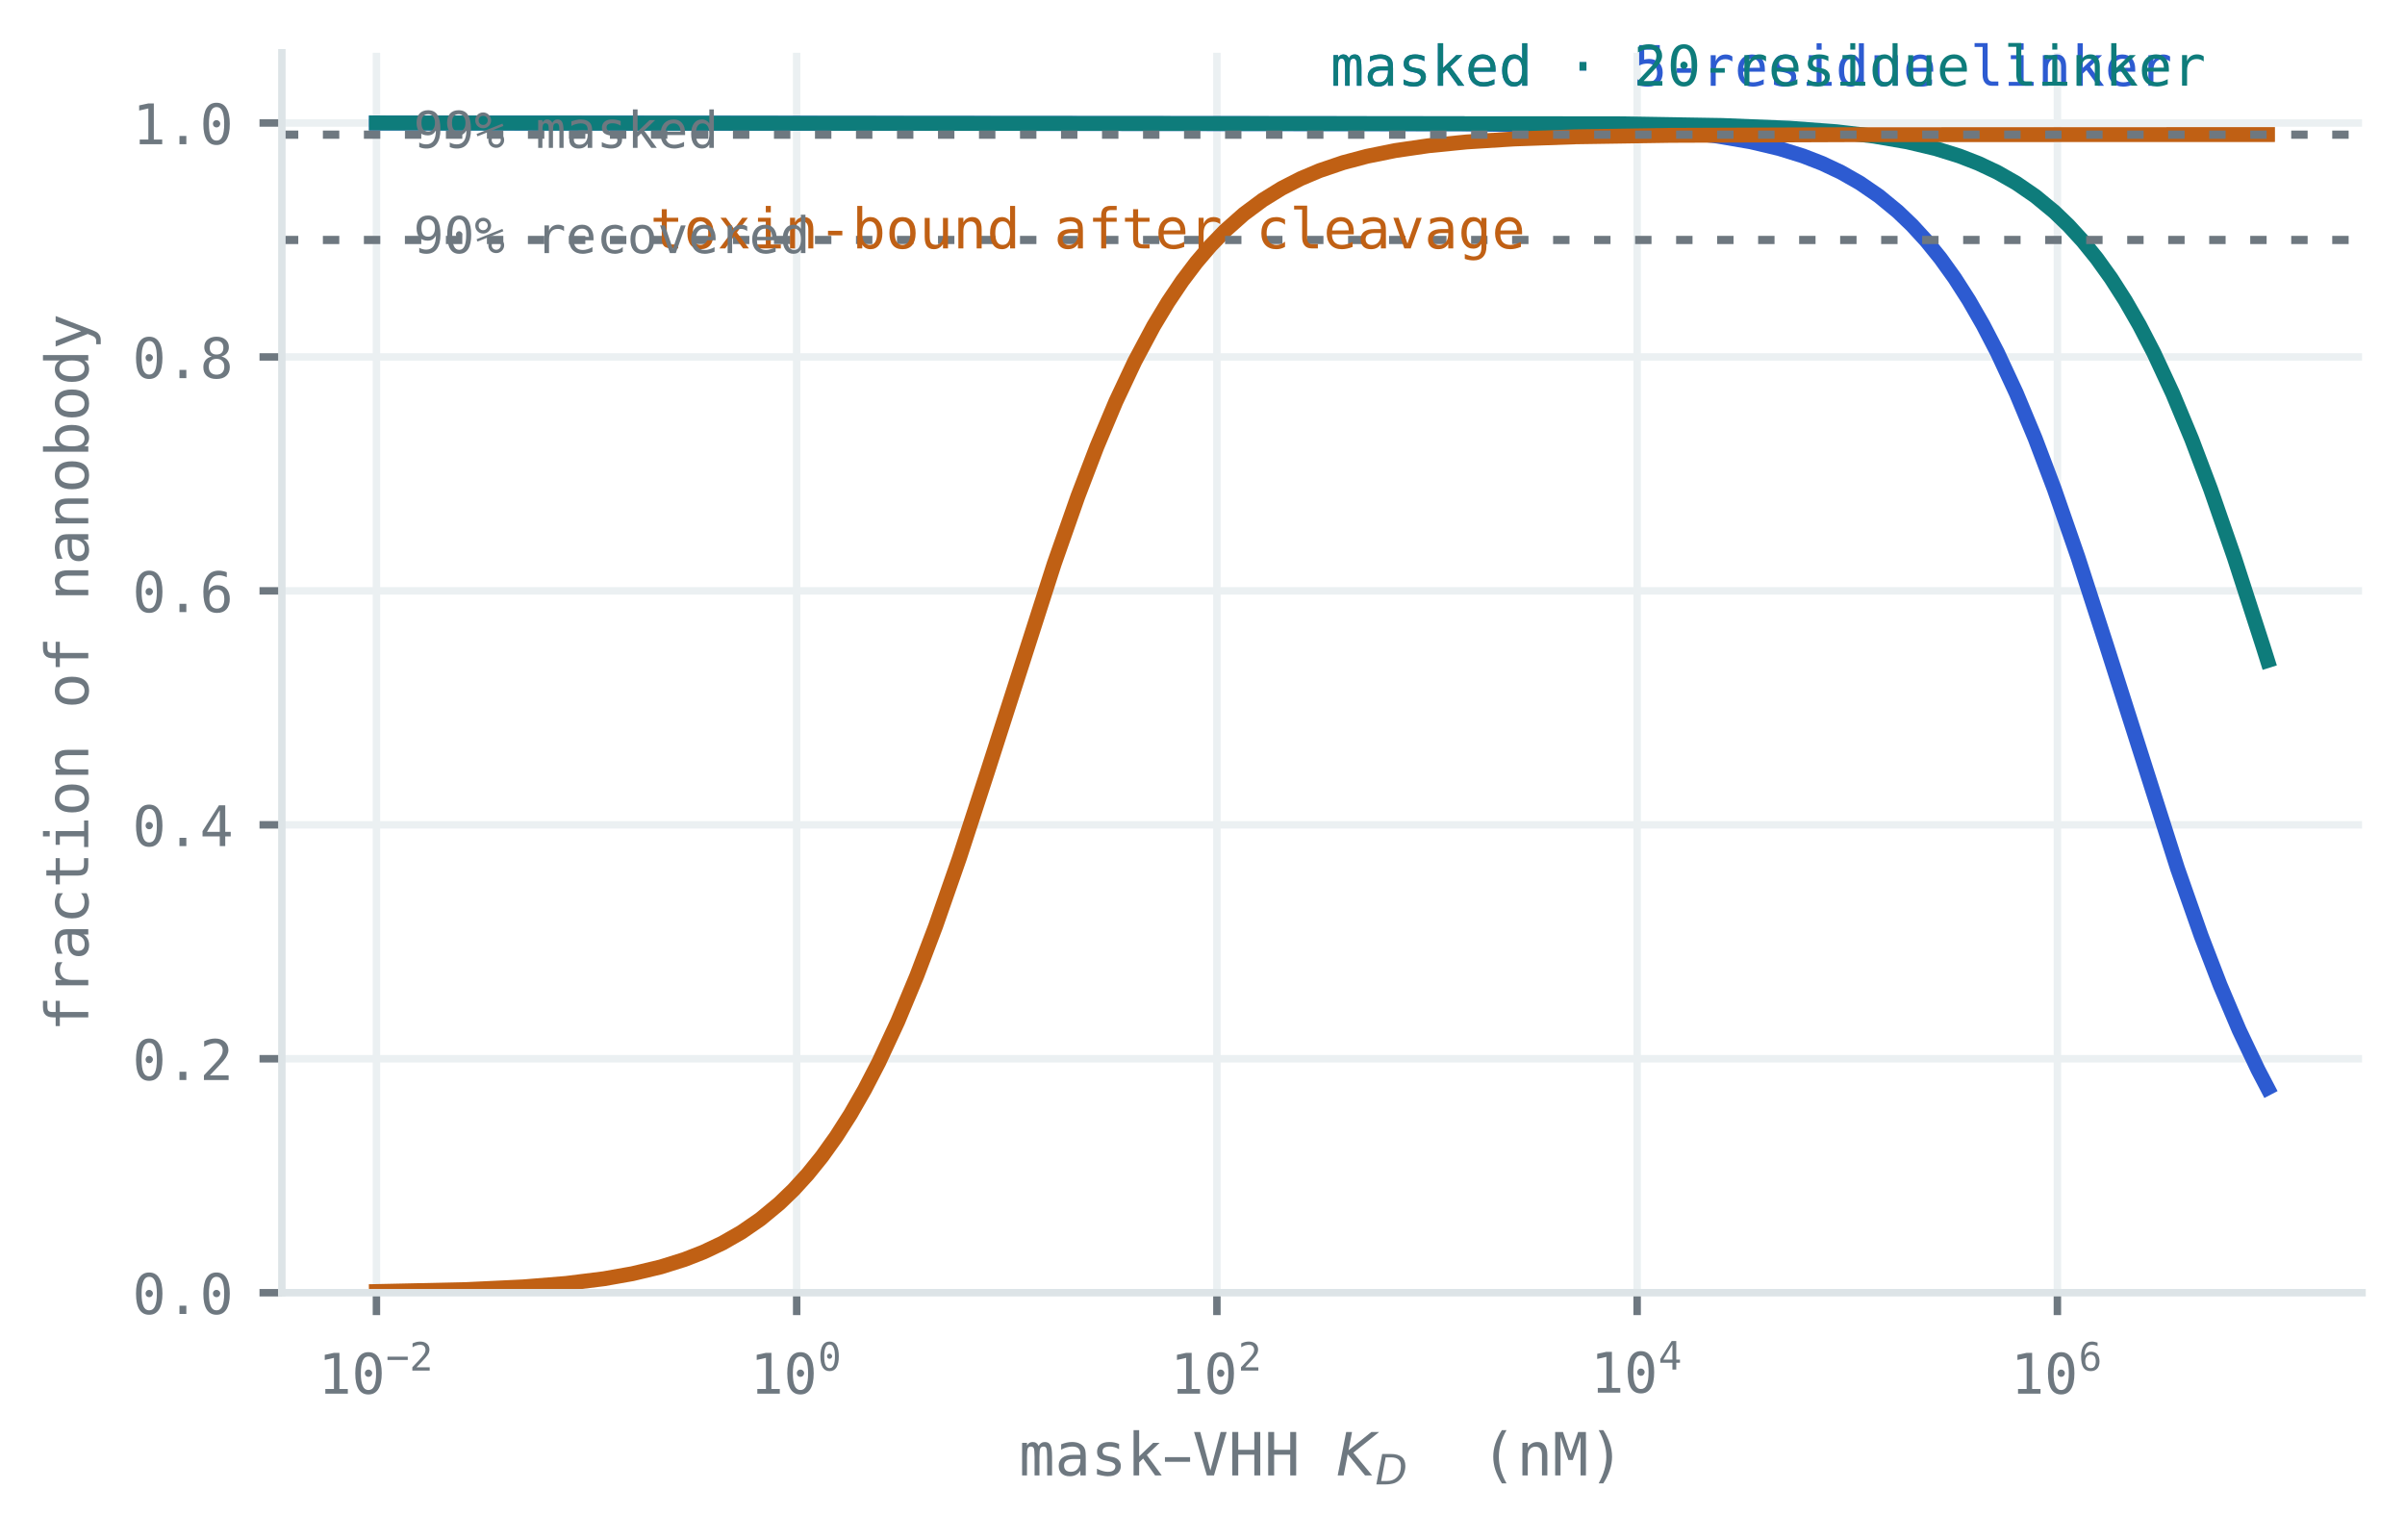
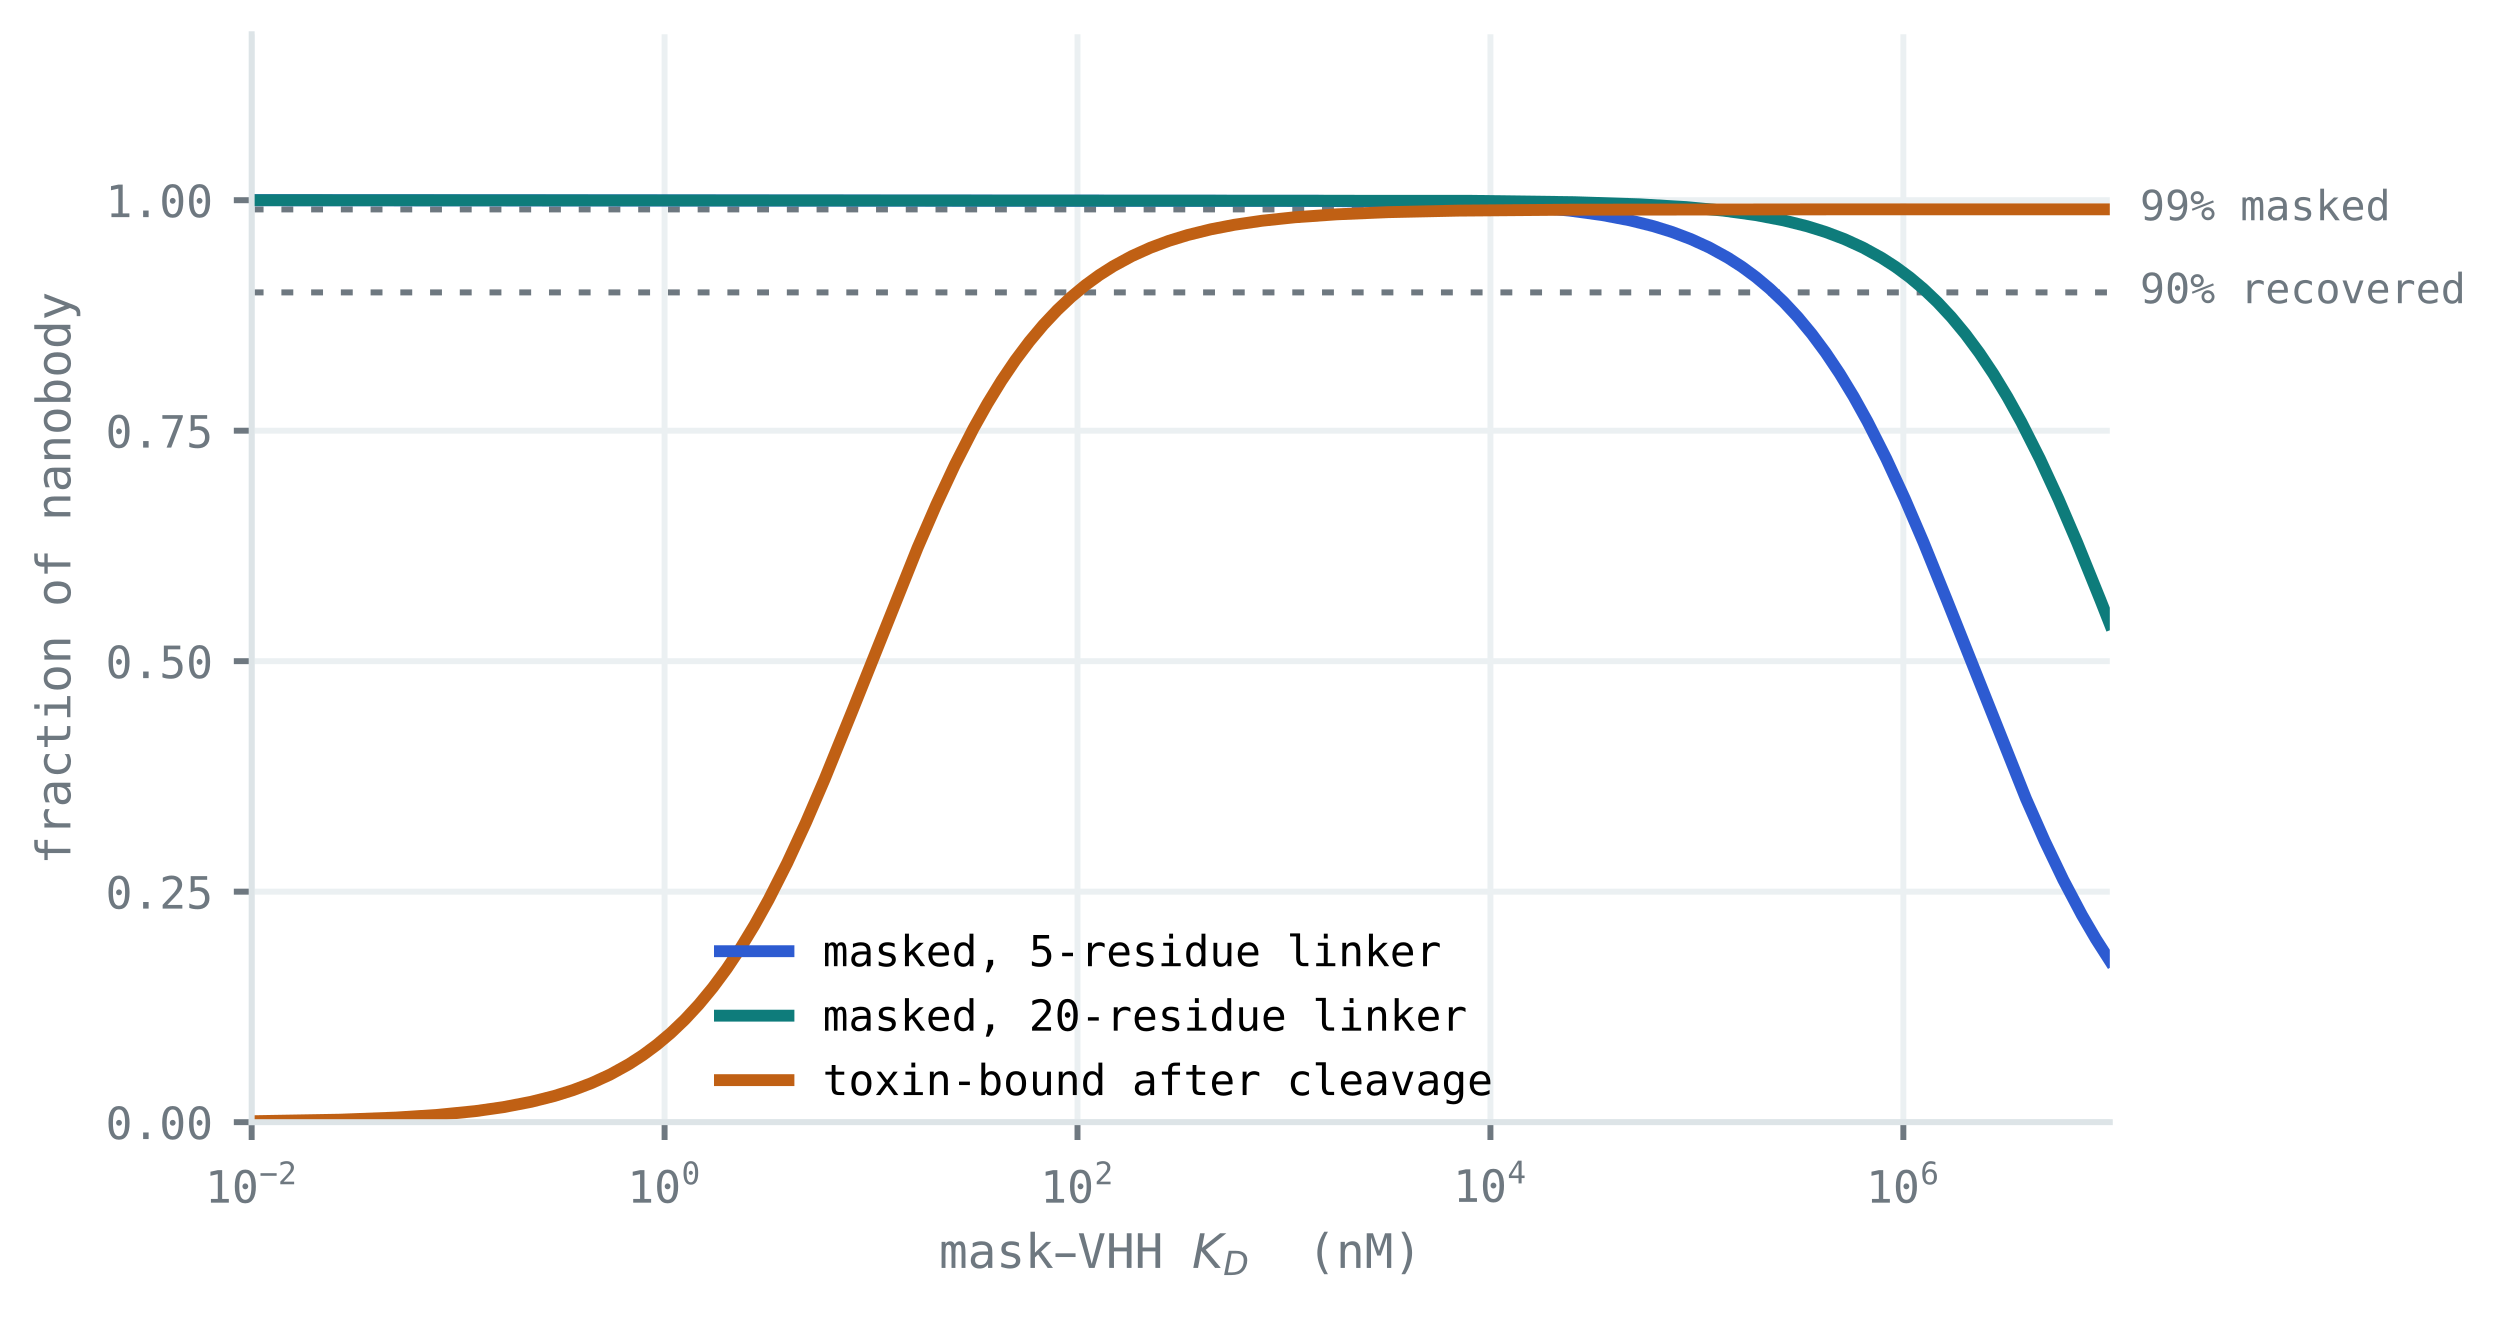
- <svg xmlns="http://www.w3.org/2000/svg" xmlns:xlink="http://www.w3.org/1999/xlink" width="322.566pt" height="206.515pt" viewBox="0 0 322.566 206.515" version="1.1">
+ <svg xmlns="http://www.w3.org/2000/svg" xmlns:xlink="http://www.w3.org/1999/xlink" width="420.42pt" height="221.826pt" viewBox="0 0 420.42 221.826" version="1.1">
  <defs>
    <style type="text/css">*{stroke-linejoin: round; stroke-linecap: butt}</style>
  </defs>
  <g id="figure_1">
    <g id="patch_1">
-       <path d="M 0 206.515  L 322.566 206.515  L 322.566 0  L 0 0  L 0 206.515  z " style="fill: none" />
+       <path d="M 0 221.826  L 420.42 221.826  L 420.42 0  L 0 0  L 0 221.826  z " style="fill: none" />
    </g>
    <g id="axes_1">
      <g id="patch_2">
-         <path d="M 37.806 173.401  L 316.806 173.401  L 316.806 7.081  L 37.806 7.081  L 37.806 173.401  z " style="fill: none" />
+         <path d="M 42.322 188.712  L 354.802 188.712  L 354.802 5.76  L 42.322 5.76  L 42.322 188.712  z " style="fill: none" />
+       </g>
+       <g id="line2d_1">
+         <path d="M 42.322 35.218  L 354.802 35.218  " clip-path="url(#pa93731bda7)" style="fill: none; stroke-dasharray: 2,3; stroke-dashoffset: 0; stroke: #6e7880" />
+       </g>
+       <g id="line2d_2">
+         <path d="M 42.322 49.172  L 354.802 49.172  " clip-path="url(#pa93731bda7)" style="fill: none; stroke-dasharray: 2,3; stroke-dashoffset: 0; stroke: #6e7880" />
      </g>
      <g id="matplotlib.axis_1">
        <g id="xtick_1">
-           <g id="line2d_1">
-             <path d="M 50.488 173.401  L 50.488 7.081  " clip-path="url(#p55c2291922)" style="fill: none; stroke: #ebf0f2; stroke-linecap: square" />
-           </g>
-           <g id="line2d_2">
+           <g id="line2d_3">
+             <path d="M 42.322 188.712  L 42.322 5.76  " clip-path="url(#pa93731bda7)" style="fill: none; stroke: #ebf0f2; stroke-linecap: square" />
+           </g>
+           <g id="line2d_4">
            <defs>
-               <path id="mf1ded464c3" d="M 0 0  L 0 3  " style="stroke: #6e7880" />
+               <path id="m8f3e3f9f99" d="M 0 0  L 0 3  " style="stroke: #6e7880" />
            </defs>
            <g>
-               <use xlink:href="#mf1ded464c3" x="50.488" y="173.401" style="fill: #6e7880; stroke: #6e7880" />
+               <use xlink:href="#m8f3e3f9f99" x="42.322" y="188.712" style="fill: #6e7880; stroke: #6e7880" />
            </g>
          </g>
          <g id="text_1">
-             <g style="fill: #6e7880" transform="translate(42.65065 186.951)">
+             <g style="fill: #6e7880" transform="translate(34.48406 202.262)">
              <text>
                <tspan x="0" y="-0.009" style="font-size: 7.5px; font-family: 'DejaVu Sans Mono'; fill: #6e7880">1</tspan>
                <tspan x="4.515" y="-0.009" style="font-size: 7.5px; font-family: 'DejaVu Sans Mono'; fill: #6e7880">0</tspan>
                <tspan x="9.103" y="-3.106" style="font-size: 5.25px; font-family: 'DejaVu Sans Mono'; fill: #6e7880">−</tspan>
                <tspan x="12.263" y="-3.106" style="font-size: 5.25px; font-family: 'DejaVu Sans Mono'; fill: #6e7880">2</tspan>
              </text>
            </g>
          </g>
        </g>
        <g id="xtick_2">
-           <g id="line2d_3">
-             <path d="M 106.852 173.401  L 106.852 7.081  " clip-path="url(#p55c2291922)" style="fill: none; stroke: #ebf0f2; stroke-linecap: square" />
-           </g>
-           <g id="line2d_4">
-             <g>
-               <use xlink:href="#mf1ded464c3" x="106.852" y="173.401" style="fill: #6e7880; stroke: #6e7880" />
+           <g id="line2d_5">
+             <path d="M 111.762 188.712  L 111.762 5.76  " clip-path="url(#pa93731bda7)" style="fill: none; stroke: #ebf0f2; stroke-linecap: square" />
+           </g>
+           <g id="line2d_6">
+             <g>
+               <use xlink:href="#m8f3e3f9f99" x="111.762" y="188.712" style="fill: #6e7880; stroke: #6e7880" />
            </g>
          </g>
          <g id="text_2">
-             <g style="fill: #6e7880" transform="translate(100.5893 186.951)">
+             <g style="fill: #6e7880" transform="translate(105.4991 202.262)">
              <text>
                <tspan x="0" y="-0.009" style="font-size: 7.5px; font-family: 'DejaVu Sans Mono'; fill: #6e7880">1</tspan>
                <tspan x="4.515" y="-0.009" style="font-size: 7.5px; font-family: 'DejaVu Sans Mono'; fill: #6e7880">0</tspan>
                <tspan x="9.103" y="-3.106" style="font-size: 5.25px; font-family: 'DejaVu Sans Mono'; fill: #6e7880">0</tspan>
              </text>
            </g>
          </g>
        </g>
        <g id="xtick_3">
-           <g id="line2d_5">
-             <path d="M 163.215 173.401  L 163.215 7.081  " clip-path="url(#p55c2291922)" style="fill: none; stroke: #ebf0f2; stroke-linecap: square" />
-           </g>
-           <g id="line2d_6">
-             <g>
-               <use xlink:href="#mf1ded464c3" x="163.215" y="173.401" style="fill: #6e7880; stroke: #6e7880" />
+           <g id="line2d_7">
+             <path d="M 181.202 188.712  L 181.202 5.76  " clip-path="url(#pa93731bda7)" style="fill: none; stroke: #ebf0f2; stroke-linecap: square" />
+           </g>
+           <g id="line2d_8">
+             <g>
+               <use xlink:href="#m8f3e3f9f99" x="181.202" y="188.712" style="fill: #6e7880; stroke: #6e7880" />
            </g>
          </g>
          <g id="text_3">
-             <g style="fill: #6e7880" transform="translate(156.9529 186.951)">
+             <g style="fill: #6e7880" transform="translate(174.9391 202.262)">
              <text>
                <tspan x="0" y="-0.009" style="font-size: 7.5px; font-family: 'DejaVu Sans Mono'; fill: #6e7880">1</tspan>
                <tspan x="4.515" y="-0.009" style="font-size: 7.5px; font-family: 'DejaVu Sans Mono'; fill: #6e7880">0</tspan>
                <tspan x="9.103" y="-3.106" style="font-size: 5.25px; font-family: 'DejaVu Sans Mono'; fill: #6e7880">2</tspan>
              </text>
            </g>
          </g>
        </g>
        <g id="xtick_4">
-           <g id="line2d_7">
-             <path d="M 219.579 173.401  L 219.579 7.081  " clip-path="url(#p55c2291922)" style="fill: none; stroke: #ebf0f2; stroke-linecap: square" />
-           </g>
-           <g id="line2d_8">
-             <g>
-               <use xlink:href="#mf1ded464c3" x="219.579" y="173.401" style="fill: #6e7880; stroke: #6e7880" />
+           <g id="line2d_9">
+             <path d="M 250.642 188.712  L 250.642 5.76  " clip-path="url(#pa93731bda7)" style="fill: none; stroke: #ebf0f2; stroke-linecap: square" />
+           </g>
+           <g id="line2d_10">
+             <g>
+               <use xlink:href="#m8f3e3f9f99" x="250.642" y="188.712" style="fill: #6e7880; stroke: #6e7880" />
            </g>
          </g>
          <g id="text_4">
-             <g style="fill: #6e7880" transform="translate(213.3166 186.876)">
+             <g style="fill: #6e7880" transform="translate(244.3791 202.187)">
              <text>
                <tspan x="0" y="-0.074" style="font-size: 7.5px; font-family: 'DejaVu Sans Mono'; fill: #6e7880">1</tspan>
                <tspan x="4.515" y="-0.074" style="font-size: 7.5px; font-family: 'DejaVu Sans Mono'; fill: #6e7880">0</tspan>
                <tspan x="9.103" y="-3.172" style="font-size: 5.25px; font-family: 'DejaVu Sans Mono'; fill: #6e7880">4</tspan>
              </text>
            </g>
          </g>
        </g>
        <g id="xtick_5">
-           <g id="line2d_9">
-             <path d="M 275.943 173.401  L 275.943 7.081  " clip-path="url(#p55c2291922)" style="fill: none; stroke: #ebf0f2; stroke-linecap: square" />
-           </g>
-           <g id="line2d_10">
-             <g>
-               <use xlink:href="#mf1ded464c3" x="275.943" y="173.401" style="fill: #6e7880; stroke: #6e7880" />
+           <g id="line2d_11">
+             <path d="M 320.082 188.712  L 320.082 5.76  " clip-path="url(#pa93731bda7)" style="fill: none; stroke: #ebf0f2; stroke-linecap: square" />
+           </g>
+           <g id="line2d_12">
+             <g>
+               <use xlink:href="#m8f3e3f9f99" x="320.082" y="188.712" style="fill: #6e7880; stroke: #6e7880" />
            </g>
          </g>
          <g id="text_5">
-             <g style="fill: #6e7880" transform="translate(269.6802 186.951)">
+             <g style="fill: #6e7880" transform="translate(313.8191 202.262)">
              <text>
                <tspan x="0" y="-0.009" style="font-size: 7.5px; font-family: 'DejaVu Sans Mono'; fill: #6e7880">1</tspan>
                <tspan x="4.515" y="-0.009" style="font-size: 7.5px; font-family: 'DejaVu Sans Mono'; fill: #6e7880">0</tspan>
                <tspan x="9.103" y="-3.106" style="font-size: 5.25px; font-family: 'DejaVu Sans Mono'; fill: #6e7880">6</tspan>
              </text>
            </g>
          </g>
        </g>
        <g id="text_6">
-           <g style="fill: #6e7880" transform="translate(136.6663 198.8328)">
+           <g style="fill: #6e7880" transform="translate(157.9216 214.1438)">
            <text>
              <tspan x="0" y="-0.922" style="font-size: 8px; font-family: 'DejaVu Sans Mono'; fill: #6e7880">m</tspan>
              <tspan x="4.816" y="-0.922" style="font-size: 8px; font-family: 'DejaVu Sans Mono'; fill: #6e7880">a</tspan>
              <tspan x="9.633" y="-0.922" style="font-size: 8px; font-family: 'DejaVu Sans Mono'; fill: #6e7880">s</tspan>
              <tspan x="14.449" y="-0.922" style="font-size: 8px; font-family: 'DejaVu Sans Mono'; fill: #6e7880">k</tspan>
              <tspan x="23.266" y="-0.922" style="font-size: 8px; font-family: 'DejaVu Sans Mono'; fill: #6e7880">V</tspan>
              <tspan x="28.082" y="-0.922" style="font-size: 8px; font-family: 'DejaVu Sans Mono'; fill: #6e7880">H</tspan>
              <tspan x="32.898" y="-0.922" style="font-size: 8px; font-family: 'DejaVu Sans Mono'; fill: #6e7880">H</tspan>
              <tspan x="37.715" y="-0.922" style="font-size: 8px; font-family: 'DejaVu Sans Mono'; fill: #6e7880"> </tspan>
              <tspan x="52.308" y="-0.922" style="font-size: 8px; font-family: 'DejaVu Sans Mono'; fill: #6e7880"> </tspan>
              <tspan x="57.125" y="-0.922" style="font-size: 8px; font-family: 'DejaVu Sans Mono'; fill: #6e7880"> </tspan>
              <tspan x="61.941" y="-0.922" style="font-size: 8px; font-family: 'DejaVu Sans Mono'; fill: #6e7880">(</tspan>
              <tspan x="66.757" y="-0.922" style="font-size: 8px; font-family: 'DejaVu Sans Mono'; fill: #6e7880">n</tspan>
              <tspan x="71.574" y="-0.922" style="font-size: 8px; font-family: 'DejaVu Sans Mono'; fill: #6e7880">M</tspan>
              <tspan x="76.39" y="-0.922" style="font-size: 8px; font-family: 'DejaVu Sans Mono'; fill: #6e7880">)</tspan>
              <tspan x="19.266" y="-0.922" style="font-size: 8px; font-family: 'DejaVu Sans Display'; fill: #6e7880">–</tspan>
              <tspan x="42.531" y="-0.922" style="font-style: oblique; font-size: 8px; font-family: 'DejaVu Sans'; fill: #6e7880">K</tspan>
              <tspan x="47.777" y="0.278" style="font-style: oblique; font-size: 5.6px; font-family: 'DejaVu Sans'; fill: #6e7880">D</tspan>
            </text>
          </g>
        </g>
      </g>
      <g id="matplotlib.axis_2">
        <g id="ytick_1">
-           <g id="line2d_11">
-             <path d="M 37.806 173.401  L 316.806 173.401  " clip-path="url(#p55c2291922)" style="fill: none; stroke: #ebf0f2; stroke-linecap: square" />
-           </g>
-           <g id="line2d_12">
+           <g id="line2d_13">
+             <path d="M 42.322 188.712  L 354.802 188.712  " clip-path="url(#pa93731bda7)" style="fill: none; stroke: #ebf0f2; stroke-linecap: square" />
+           </g>
+           <g id="line2d_14">
            <defs>
-               <path id="m0d5bab17bb" d="M 0 0  L -3 0  " style="stroke: #6e7880" />
+               <path id="m469789466c" d="M 0 0  L -3 0  " style="stroke: #6e7880" />
            </defs>
            <g>
-               <use xlink:href="#m0d5bab17bb" x="37.806" y="173.401" style="fill: #6e7880; stroke: #6e7880" />
+               <use xlink:href="#m469789466c" x="42.322" y="188.712" style="fill: #6e7880; stroke: #6e7880" />
            </g>
          </g>
          <g id="text_7">
-             <text style="font-size: 7.5px; font-family: 'DejaVu Sans Mono', 'SF Mono', 'Menlo', 'Consolas', 'Bitstream Vera Sans Mono', 'Computer Modern Typewriter', 'Andale Mono', 'Nimbus Mono L', 'Courier New', 'Courier', 'Fixed', 'Terminal', monospace; text-anchor: end; fill: #6e7880" x="31.306" y="176.25" transform="rotate(-0 31.30633 176.2501)">0.0</text>
+             <text style="font-size: 7.5px; font-family: 'DejaVu Sans Mono', 'SF Mono', 'Menlo', 'Consolas', 'Bitstream Vera Sans Mono', 'Computer Modern Typewriter', 'Andale Mono', 'Nimbus Mono L', 'Courier New', 'Courier', 'Fixed', 'Terminal', monospace; text-anchor: end; fill: #6e7880" x="35.822" y="191.561" transform="rotate(-0 35.82156 191.5611)">0.00</text>
          </g>
        </g>
        <g id="ytick_2">
-           <g id="line2d_13">
-             <path d="M 37.806 142.02  L 316.806 142.02  " clip-path="url(#p55c2291922)" style="fill: none; stroke: #ebf0f2; stroke-linecap: square" />
-           </g>
-           <g id="line2d_14">
-             <g>
-               <use xlink:href="#m0d5bab17bb" x="37.806" y="142.02" style="fill: #6e7880; stroke: #6e7880" />
+           <g id="line2d_15">
+             <path d="M 42.322 149.951  L 354.802 149.951  " clip-path="url(#pa93731bda7)" style="fill: none; stroke: #ebf0f2; stroke-linecap: square" />
+           </g>
+           <g id="line2d_16">
+             <g>
+               <use xlink:href="#m469789466c" x="42.322" y="149.951" style="fill: #6e7880; stroke: #6e7880" />
            </g>
          </g>
          <g id="text_8">
-             <text style="font-size: 7.5px; font-family: 'DejaVu Sans Mono', 'SF Mono', 'Menlo', 'Consolas', 'Bitstream Vera Sans Mono', 'Computer Modern Typewriter', 'Andale Mono', 'Nimbus Mono L', 'Courier New', 'Courier', 'Fixed', 'Terminal', monospace; text-anchor: end; fill: #6e7880" x="31.306" y="144.869" transform="rotate(-0 31.30633 144.869)">0.2</text>
+             <text style="font-size: 7.5px; font-family: 'DejaVu Sans Mono', 'SF Mono', 'Menlo', 'Consolas', 'Bitstream Vera Sans Mono', 'Computer Modern Typewriter', 'Andale Mono', 'Nimbus Mono L', 'Courier New', 'Courier', 'Fixed', 'Terminal', monospace; text-anchor: end; fill: #6e7880" x="35.822" y="152.8" transform="rotate(-0 35.82156 152.8001)">0.25</text>
          </g>
        </g>
        <g id="ytick_3">
-           <g id="line2d_15">
-             <path d="M 37.806 110.639  L 316.806 110.639  " clip-path="url(#p55c2291922)" style="fill: none; stroke: #ebf0f2; stroke-linecap: square" />
-           </g>
-           <g id="line2d_16">
-             <g>
-               <use xlink:href="#m0d5bab17bb" x="37.806" y="110.639" style="fill: #6e7880; stroke: #6e7880" />
+           <g id="line2d_17">
+             <path d="M 42.322 111.19  L 354.802 111.19  " clip-path="url(#pa93731bda7)" style="fill: none; stroke: #ebf0f2; stroke-linecap: square" />
+           </g>
+           <g id="line2d_18">
+             <g>
+               <use xlink:href="#m469789466c" x="42.322" y="111.19" style="fill: #6e7880; stroke: #6e7880" />
            </g>
          </g>
          <g id="text_9">
-             <text style="font-size: 7.5px; font-family: 'DejaVu Sans Mono', 'SF Mono', 'Menlo', 'Consolas', 'Bitstream Vera Sans Mono', 'Computer Modern Typewriter', 'Andale Mono', 'Nimbus Mono L', 'Courier New', 'Courier', 'Fixed', 'Terminal', monospace; text-anchor: end; fill: #6e7880" x="31.306" y="113.488" transform="rotate(-0 31.30633 113.4878)">0.4</text>
+             <text style="font-size: 7.5px; font-family: 'DejaVu Sans Mono', 'SF Mono', 'Menlo', 'Consolas', 'Bitstream Vera Sans Mono', 'Computer Modern Typewriter', 'Andale Mono', 'Nimbus Mono L', 'Courier New', 'Courier', 'Fixed', 'Terminal', monospace; text-anchor: end; fill: #6e7880" x="35.822" y="114.039" transform="rotate(-0 35.82156 114.0391)">0.50</text>
          </g>
        </g>
        <g id="ytick_4">
-           <g id="line2d_17">
-             <path d="M 37.806 79.258  L 316.806 79.258  " clip-path="url(#p55c2291922)" style="fill: none; stroke: #ebf0f2; stroke-linecap: square" />
-           </g>
-           <g id="line2d_18">
-             <g>
-               <use xlink:href="#m0d5bab17bb" x="37.806" y="79.258" style="fill: #6e7880; stroke: #6e7880" />
+           <g id="line2d_19">
+             <path d="M 42.322 72.429  L 354.802 72.429  " clip-path="url(#pa93731bda7)" style="fill: none; stroke: #ebf0f2; stroke-linecap: square" />
+           </g>
+           <g id="line2d_20">
+             <g>
+               <use xlink:href="#m469789466c" x="42.322" y="72.429" style="fill: #6e7880; stroke: #6e7880" />
            </g>
          </g>
          <g id="text_10">
-             <text style="font-size: 7.5px; font-family: 'DejaVu Sans Mono', 'SF Mono', 'Menlo', 'Consolas', 'Bitstream Vera Sans Mono', 'Computer Modern Typewriter', 'Andale Mono', 'Nimbus Mono L', 'Courier New', 'Courier', 'Fixed', 'Terminal', monospace; text-anchor: end; fill: #6e7880" x="31.306" y="82.107" transform="rotate(-0 31.30633 82.10672)">0.6</text>
+             <text style="font-size: 7.5px; font-family: 'DejaVu Sans Mono', 'SF Mono', 'Menlo', 'Consolas', 'Bitstream Vera Sans Mono', 'Computer Modern Typewriter', 'Andale Mono', 'Nimbus Mono L', 'Courier New', 'Courier', 'Fixed', 'Terminal', monospace; text-anchor: end; fill: #6e7880" x="35.822" y="75.278" transform="rotate(-0 35.82156 75.27807)">0.75</text>
          </g>
        </g>
        <g id="ytick_5">
-           <g id="line2d_19">
-             <path d="M 37.806 47.876  L 316.806 47.876  " clip-path="url(#p55c2291922)" style="fill: none; stroke: #ebf0f2; stroke-linecap: square" />
-           </g>
-           <g id="line2d_20">
-             <g>
-               <use xlink:href="#m0d5bab17bb" x="37.806" y="47.876" style="fill: #6e7880; stroke: #6e7880" />
+           <g id="line2d_21">
+             <path d="M 42.322 33.668  L 354.802 33.668  " clip-path="url(#pa93731bda7)" style="fill: none; stroke: #ebf0f2; stroke-linecap: square" />
+           </g>
+           <g id="line2d_22">
+             <g>
+               <use xlink:href="#m469789466c" x="42.322" y="33.668" style="fill: #6e7880; stroke: #6e7880" />
            </g>
          </g>
          <g id="text_11">
-             <text style="font-size: 7.5px; font-family: 'DejaVu Sans Mono', 'SF Mono', 'Menlo', 'Consolas', 'Bitstream Vera Sans Mono', 'Computer Modern Typewriter', 'Andale Mono', 'Nimbus Mono L', 'Courier New', 'Courier', 'Fixed', 'Terminal', monospace; text-anchor: end; fill: #6e7880" x="31.306" y="50.726" transform="rotate(-0 31.30633 50.72559)">0.8</text>
-           </g>
-         </g>
-         <g id="ytick_6">
-           <g id="line2d_21">
-             <path d="M 37.806 16.495  L 316.806 16.495  " clip-path="url(#p55c2291922)" style="fill: none; stroke: #ebf0f2; stroke-linecap: square" />
-           </g>
-           <g id="line2d_22">
-             <g>
-               <use xlink:href="#m0d5bab17bb" x="37.806" y="16.495" style="fill: #6e7880; stroke: #6e7880" />
-             </g>
-           </g>
-           <g id="text_12">
-             <text style="font-size: 7.5px; font-family: 'DejaVu Sans Mono', 'SF Mono', 'Menlo', 'Consolas', 'Bitstream Vera Sans Mono', 'Computer Modern Typewriter', 'Andale Mono', 'Nimbus Mono L', 'Courier New', 'Courier', 'Fixed', 'Terminal', monospace; text-anchor: end; fill: #6e7880" x="31.306" y="19.344" transform="rotate(-0 31.30633 19.34445)">1.0</text>
-           </g>
-         </g>
-         <g id="text_13">
-           <text style="font-size: 8px; font-family: 'DejaVu Sans Mono', 'SF Mono', 'Menlo', 'Consolas', 'Bitstream Vera Sans Mono', 'Computer Modern Typewriter', 'Andale Mono', 'Nimbus Mono L', 'Courier New', 'Courier', 'Fixed', 'Terminal', monospace; text-anchor: middle; fill: #6e7880" x="11.839" y="90.241" transform="rotate(-90 11.83875 90.24099)">fraction of nanobody</text>
+             <text style="font-size: 7.5px; font-family: 'DejaVu Sans Mono', 'SF Mono', 'Menlo', 'Consolas', 'Bitstream Vera Sans Mono', 'Computer Modern Typewriter', 'Andale Mono', 'Nimbus Mono L', 'Courier New', 'Courier', 'Fixed', 'Terminal', monospace; text-anchor: end; fill: #6e7880" x="35.822" y="36.517" transform="rotate(-0 35.82156 36.51705)">1.00</text>
+           </g>
+         </g>
+         <g id="text_12">
+           <text style="font-size: 8px; font-family: 'DejaVu Sans Mono', 'SF Mono', 'Menlo', 'Consolas', 'Bitstream Vera Sans Mono', 'Computer Modern Typewriter', 'Andale Mono', 'Nimbus Mono L', 'Courier New', 'Courier', 'Fixed', 'Terminal', monospace; text-anchor: middle; fill: #6e7880" x="11.839" y="97.236" transform="rotate(-90 11.83875 97.236)">fraction of nanobody</text>
        </g>
      </g>
      <g id="line2d_23">
-         <path d="M 50.488 16.495  L 196.059 16.603  L 210.044 16.834  L 218.943 17.194  L 225.3 17.666  L 230.386 18.263  L 234.835 19.025  L 238.649 19.93  L 241.828 20.92  L 244.371 21.907  L 246.913 23.104  L 249.456 24.551  L 251.999 26.295  L 254.541 28.386  L 256.449 30.216  L 258.356 32.297  L 260.263 34.652  L 262.17 37.308  L 264.077 40.285  L 265.984 43.603  L 267.891 47.277  L 270.433 52.743  L 272.976 58.853  L 275.519 65.575  L 278.697 74.727  L 282.511 86.517  L 292.047 116.478  L 295.225 125.525  L 297.768 132.144  L 300.31 138.145  L 302.853 143.498  L 304.125 145.932  L 304.125 145.932  " clip-path="url(#p55c2291922)" style="fill: none; stroke: #2d5bd1; stroke-width: 2; stroke-linecap: square" />
+         <path d="M 42.322 33.668  L 221.665 33.775  L 238.894 34.002  L 249.858 34.358  L 257.69 34.825  L 263.955 35.415  L 269.437 36.168  L 274.136 37.062  L 278.052 38.04  L 281.185 39.015  L 284.317 40.198  L 287.45 41.628  L 290.583 43.351  L 292.932 44.866  L 295.282 46.597  L 297.631 48.567  L 299.981 50.802  L 302.33 53.325  L 304.679 56.158  L 307.029 59.323  L 309.378 62.835  L 311.728 66.705  L 314.077 70.936  L 317.21 77.129  L 320.343 83.912  L 323.475 91.209  L 327.391 100.875  L 340.705 134.312  L 343.837 141.404  L 346.97 147.945  L 350.103 153.874  L 352.452 157.902  L 354.802 161.569  L 354.802 161.569  " clip-path="url(#pa93731bda7)" style="fill: none; stroke: #2d5bd1; stroke-width: 2; stroke-linecap: square" />
      </g>
      <g id="line2d_24">
-         <path d="M 50.488 16.495  L 217.036 16.604  L 231.021 16.834  L 239.921 17.195  L 246.278 17.668  L 251.363 18.266  L 255.813 19.03  L 259.627 19.936  L 262.805 20.927  L 265.348 21.915  L 267.891 23.114  L 270.433 24.564  L 272.976 26.311  L 275.519 28.405  L 277.426 30.237  L 279.333 32.32  L 281.24 34.679  L 283.147 37.338  L 285.054 40.319  L 286.961 43.641  L 288.868 47.319  L 291.411 52.79  L 293.954 58.905  L 296.496 65.631  L 299.675 74.788  L 303.489 86.582  L 304.125 88.601  L 304.125 88.601  " clip-path="url(#p55c2291922)" style="fill: none; stroke: #0e7c7b; stroke-width: 2; stroke-linecap: square" />
+         <path d="M 42.322 33.668  L 247.509 33.775  L 264.738 34.003  L 275.703 34.36  L 283.534 34.827  L 289.799 35.417  L 295.282 36.172  L 299.981 37.068  L 303.896 38.047  L 307.029 39.024  L 310.162 40.208  L 313.294 41.641  L 316.427 43.367  L 318.776 44.884  L 321.126 46.617  L 323.475 48.59  L 325.825 50.828  L 328.174 53.353  L 330.524 56.19  L 332.873 59.359  L 335.223 62.874  L 337.572 66.748  L 339.922 70.983  L 343.054 77.182  L 346.187 83.969  L 349.319 91.269  L 353.235 100.939  L 354.802 104.918  L 354.802 104.918  " clip-path="url(#pa93731bda7)" style="fill: none; stroke: #0e7c7b; stroke-width: 2; stroke-linecap: square" />
      </g>
      <g id="line2d_25">
-         <path d="M 50.488 173.244  L 62.566 172.981  L 70.194 172.62  L 75.915 172.158  L 81.001 171.526  L 84.815 170.851  L 88.629 169.94  L 91.807 168.943  L 94.35 167.949  L 96.893 166.745  L 99.436 165.288  L 101.978 163.534  L 104.521 161.431  L 106.428 159.592  L 108.335 157.502  L 110.242 155.136  L 112.149 152.471  L 114.056 149.486  L 115.963 146.16  L 117.87 142.481  L 120.413 137.014  L 122.956 130.91  L 125.498 124.206  L 128.677 115.093  L 132.491 103.382  L 141.39 75.634  L 144.569 66.578  L 147.112 59.928  L 149.654 53.884  L 152.197 48.478  L 154.74 43.713  L 156.647 40.547  L 158.554 37.711  L 160.461 35.187  L 162.368 32.952  L 164.275 30.981  L 166.818 28.721  L 169.36 26.832  L 171.903 25.261  L 174.446 23.96  L 176.988 22.885  L 180.167 21.806  L 183.345 20.963  L 187.159 20.193  L 191.609 19.546  L 196.695 19.04  L 203.051 18.64  L 211.315 18.35  L 224.029 18.156  L 247.549 18.065  L 304.125 18.049  L 304.125 18.049  " clip-path="url(#p55c2291922)" style="fill: none; stroke: #c06014; stroke-width: 2; stroke-linecap: square" />
-       </g>
-       <g id="line2d_26">
-         <path d="M 37.806 18.064  L 316.806 18.064  " clip-path="url(#p55c2291922)" style="fill: none; stroke-dasharray: 2.2,3.3; stroke-dashoffset: 0; stroke: #6e7880; stroke-width: 1.1" />
-       </g>
-       <g id="line2d_27">
-         <path d="M 37.806 32.186  L 316.806 32.186  " clip-path="url(#p55c2291922)" style="fill: none; stroke-dasharray: 2.2,3.3; stroke-dashoffset: 0; stroke: #6e7880; stroke-width: 1.1" />
+         <path d="M 42.322 188.557  L 57.202 188.297  L 66.599 187.94  L 73.648 187.484  L 79.913 186.859  L 84.612 186.193  L 89.311 185.292  L 93.227 184.307  L 96.359 183.325  L 99.492 182.135  L 102.625 180.695  L 105.757 178.962  L 108.107 177.438  L 110.456 175.699  L 112.806 173.719  L 115.155 171.475  L 117.505 168.943  L 119.854 166.1  L 122.204 162.928  L 124.553 159.41  L 126.903 155.538  L 129.252 151.307  L 132.385 145.123  L 135.517 138.359  L 138.65 131.096  L 143.349 119.524  L 154.313 92.105  L 157.446 84.885  L 160.578 78.174  L 163.711 72.048  L 166.061 67.863  L 168.41 64.036  L 170.759 60.563  L 173.109 57.434  L 175.458 54.632  L 177.808 52.138  L 180.157 49.929  L 182.507 47.981  L 184.856 46.271  L 187.206 44.773  L 190.338 43.07  L 193.471 41.656  L 196.604 40.487  L 199.736 39.524  L 203.652 38.557  L 207.568 37.803  L 212.267 37.116  L 217.749 36.538  L 224.797 36.042  L 233.412 35.678  L 245.159 35.421  L 263.955 35.266  L 305.463 35.207  L 354.802 35.203  L 354.802 35.203  " clip-path="url(#pa93731bda7)" style="fill: none; stroke: #c06014; stroke-width: 2; stroke-linecap: square" />
      </g>
      <g id="patch_3">
-         <path d="M 37.806 173.401  L 37.806 7.081  " style="fill: none; stroke: #dde4e7; stroke-linejoin: miter; stroke-linecap: square" />
+         <path d="M 42.322 188.712  L 42.322 5.76  " style="fill: none; stroke: #dde4e7; stroke-linejoin: miter; stroke-linecap: square" />
      </g>
      <g id="patch_4">
-         <path d="M 37.806 173.401  L 316.806 173.401  " style="fill: none; stroke: #dde4e7; stroke-linejoin: miter; stroke-linecap: square" />
+         <path d="M 42.322 188.712  L 354.802 188.712  " style="fill: none; stroke: #dde4e7; stroke-linejoin: miter; stroke-linecap: square" />
+       </g>
+       <g id="text_13">
+         <text style="font-size: 7px; font-family: 'DejaVu Sans Mono', 'SF Mono', 'Menlo', 'Consolas', 'Bitstream Vera Sans Mono', 'Computer Modern Typewriter', 'Andale Mono', 'Nimbus Mono L', 'Courier New', 'Courier', 'Fixed', 'Terminal', monospace; text-anchor: start; fill: #6e7880" x="359.875" y="37.037" transform="rotate(-0 359.8751 37.03701)">99% masked</text>
      </g>
      <g id="text_14">
-         <text style="font-size: 7.5px; font-family: 'DejaVu Sans Mono', 'SF Mono', 'Menlo', 'Consolas', 'Bitstream Vera Sans Mono', 'Computer Modern Typewriter', 'Andale Mono', 'Nimbus Mono L', 'Courier New', 'Courier', 'Fixed', 'Terminal', monospace; text-anchor: start; fill: #2d5bd1" x="178.446" y="11.514" transform="rotate(-0 178.4458 11.51384)">masked · 5-residue linker</text>
-       </g>
-       <g id="text_15">
-         <text style="font-size: 7.5px; font-family: 'DejaVu Sans Mono', 'SF Mono', 'Menlo', 'Consolas', 'Bitstream Vera Sans Mono', 'Computer Modern Typewriter', 'Andale Mono', 'Nimbus Mono L', 'Courier New', 'Courier', 'Fixed', 'Terminal', monospace; text-anchor: start; fill: #0e7c7b" x="178.446" y="11.499" transform="rotate(-0 178.4458 11.49867)">masked · 20-residue linker</text>
-       </g>
-       <g id="text_16">
-         <text style="font-size: 7.5px; font-family: 'DejaVu Sans Mono', 'SF Mono', 'Menlo', 'Consolas', 'Bitstream Vera Sans Mono', 'Computer Modern Typewriter', 'Andale Mono', 'Nimbus Mono L', 'Courier New', 'Courier', 'Fixed', 'Terminal', monospace; text-anchor: end; fill: #c06014" x="204.587" y="33.321" transform="rotate(-0 204.5866 33.32072)">toxin-bound after cleavage</text>
-       </g>
-       <g id="text_17">
-         <text style="font-size: 6.8px; font-family: 'DejaVu Sans Mono', 'SF Mono', 'Menlo', 'Consolas', 'Bitstream Vera Sans Mono', 'Computer Modern Typewriter', 'Andale Mono', 'Nimbus Mono L', 'Courier New', 'Courier', 'Fixed', 'Terminal', monospace; text-anchor: start; fill: #6e7880" x="55.451" y="19.831" transform="rotate(-0 55.45072 19.83106)"> 99% masked</text>
-       </g>
-       <g id="text_18">
-         <text style="font-size: 6.8px; font-family: 'DejaVu Sans Mono', 'SF Mono', 'Menlo', 'Consolas', 'Bitstream Vera Sans Mono', 'Computer Modern Typewriter', 'Andale Mono', 'Nimbus Mono L', 'Courier New', 'Courier', 'Fixed', 'Terminal', monospace; text-anchor: start; fill: #6e7880" x="55.451" y="33.953" transform="rotate(-0 55.45072 33.95257)"> 90% recovered</text>
+         <text style="font-size: 7px; font-family: 'DejaVu Sans Mono', 'SF Mono', 'Menlo', 'Consolas', 'Bitstream Vera Sans Mono', 'Computer Modern Typewriter', 'Andale Mono', 'Nimbus Mono L', 'Courier New', 'Courier', 'Fixed', 'Terminal', monospace; text-anchor: start; fill: #6e7880" x="359.875" y="50.991" transform="rotate(-0 359.8751 50.99097)">90% recovered</text>
+       </g>
+       <g id="legend_1">
+         <g id="line2d_26">
+           <path d="M 121.072 159.964  L 126.832 159.964  L 132.592 159.964  " style="fill: none; stroke: #2d5bd1; stroke-width: 2; stroke-linecap: square" />
+         </g>
+         <g id="text_15">
+           <text style="font-size: 7.2px; font-family: 'DejaVu Sans Mono', 'SF Mono', 'Menlo', 'Consolas', 'Bitstream Vera Sans Mono', 'Computer Modern Typewriter', 'Andale Mono', 'Nimbus Mono L', 'Courier New', 'Courier', 'Fixed', 'Terminal', monospace; text-anchor: start" x="138.352" y="162.484" transform="rotate(-0 138.3522 162.4837)">masked, 5-residue linker</text>
+         </g>
+         <g id="line2d_27">
+           <path d="M 121.072 170.803  L 126.832 170.803  L 132.592 170.803  " style="fill: none; stroke: #0e7c7b; stroke-width: 2; stroke-linecap: square" />
+         </g>
+         <g id="text_16">
+           <text style="font-size: 7.2px; font-family: 'DejaVu Sans Mono', 'SF Mono', 'Menlo', 'Consolas', 'Bitstream Vera Sans Mono', 'Computer Modern Typewriter', 'Andale Mono', 'Nimbus Mono L', 'Courier New', 'Courier', 'Fixed', 'Terminal', monospace; text-anchor: start" x="138.352" y="173.323" transform="rotate(-0 138.3522 173.3225)">masked, 20-residue linker</text>
+         </g>
+         <g id="line2d_28">
+           <path d="M 121.072 181.641  L 126.832 181.641  L 132.592 181.641  " style="fill: none; stroke: #c06014; stroke-width: 2; stroke-linecap: square" />
+         </g>
+         <g id="text_17">
+           <text style="font-size: 7.2px; font-family: 'DejaVu Sans Mono', 'SF Mono', 'Menlo', 'Consolas', 'Bitstream Vera Sans Mono', 'Computer Modern Typewriter', 'Andale Mono', 'Nimbus Mono L', 'Courier New', 'Courier', 'Fixed', 'Terminal', monospace; text-anchor: start" x="138.352" y="184.161" transform="rotate(-0 138.3522 184.1614)">toxin-bound after cleavage</text>
+         </g>
      </g>
    </g>
  </g>
  <defs>
-     <clipPath id="p55c2291922">
-       <rect x="37.806" y="7.081" width="279" height="166.32" />
+     <clipPath id="pa93731bda7">
+       <rect x="42.322" y="5.76" width="312.48" height="182.952" />
    </clipPath>
  </defs>
</svg>
